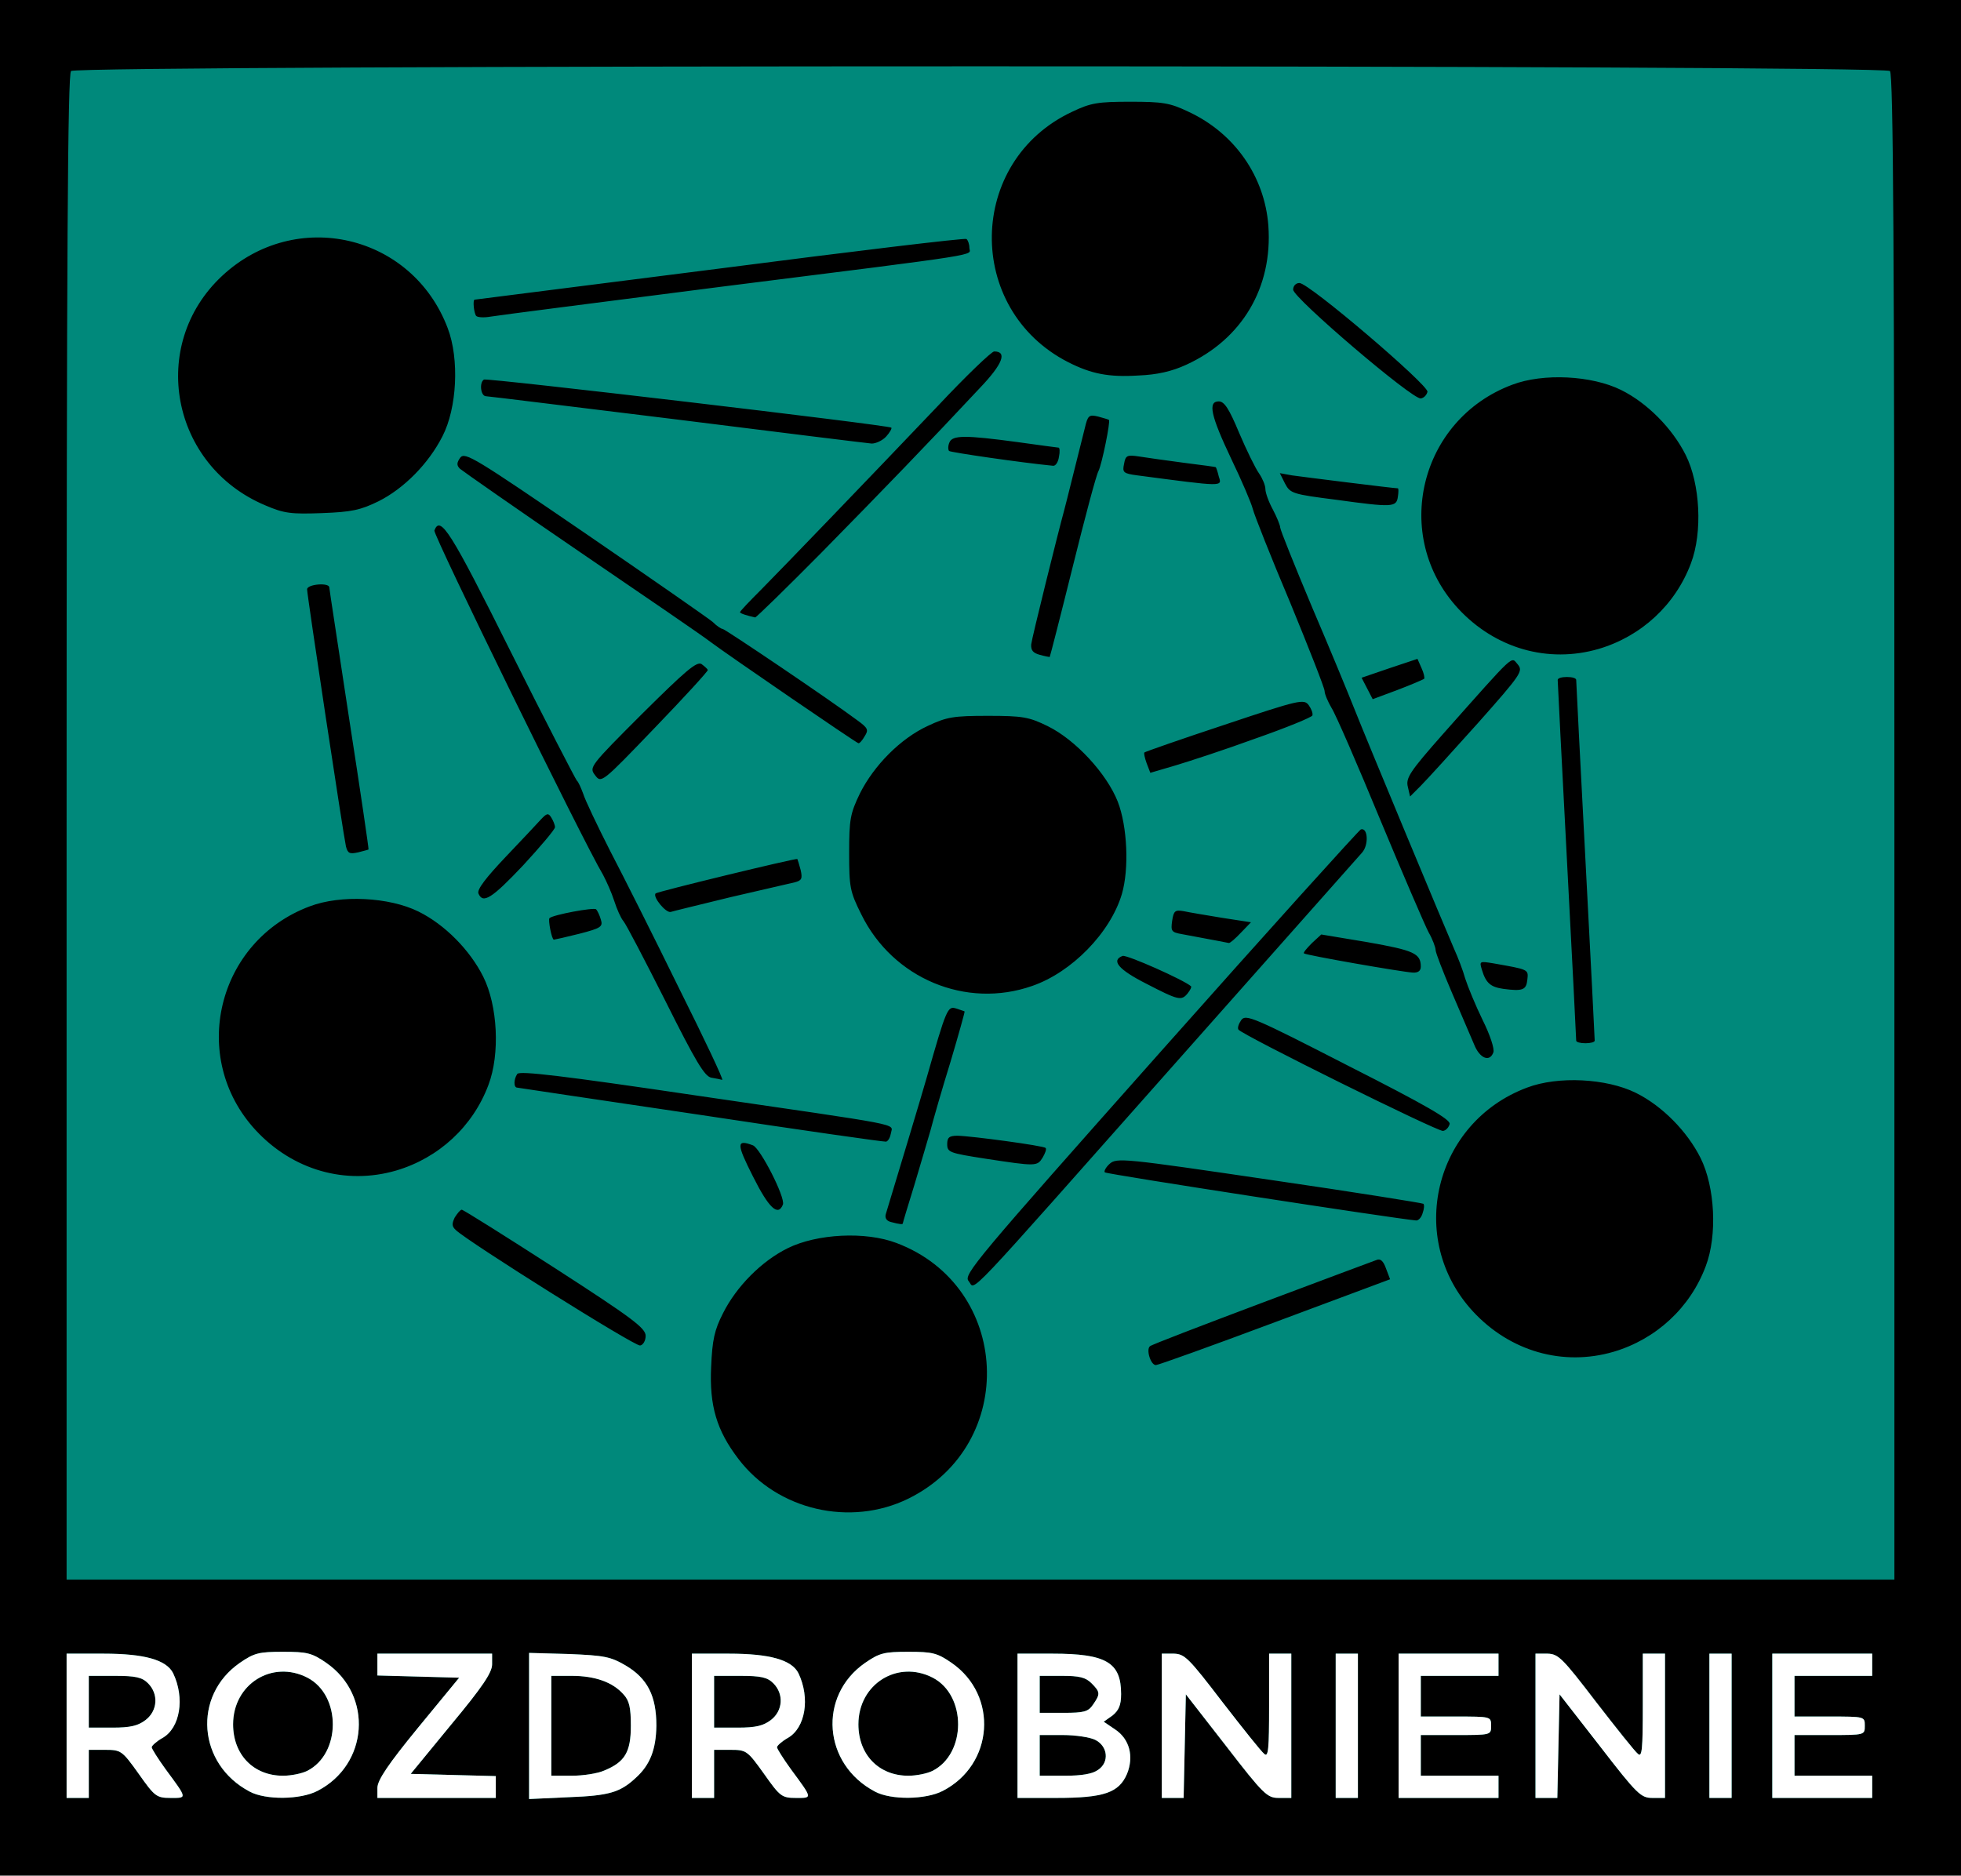
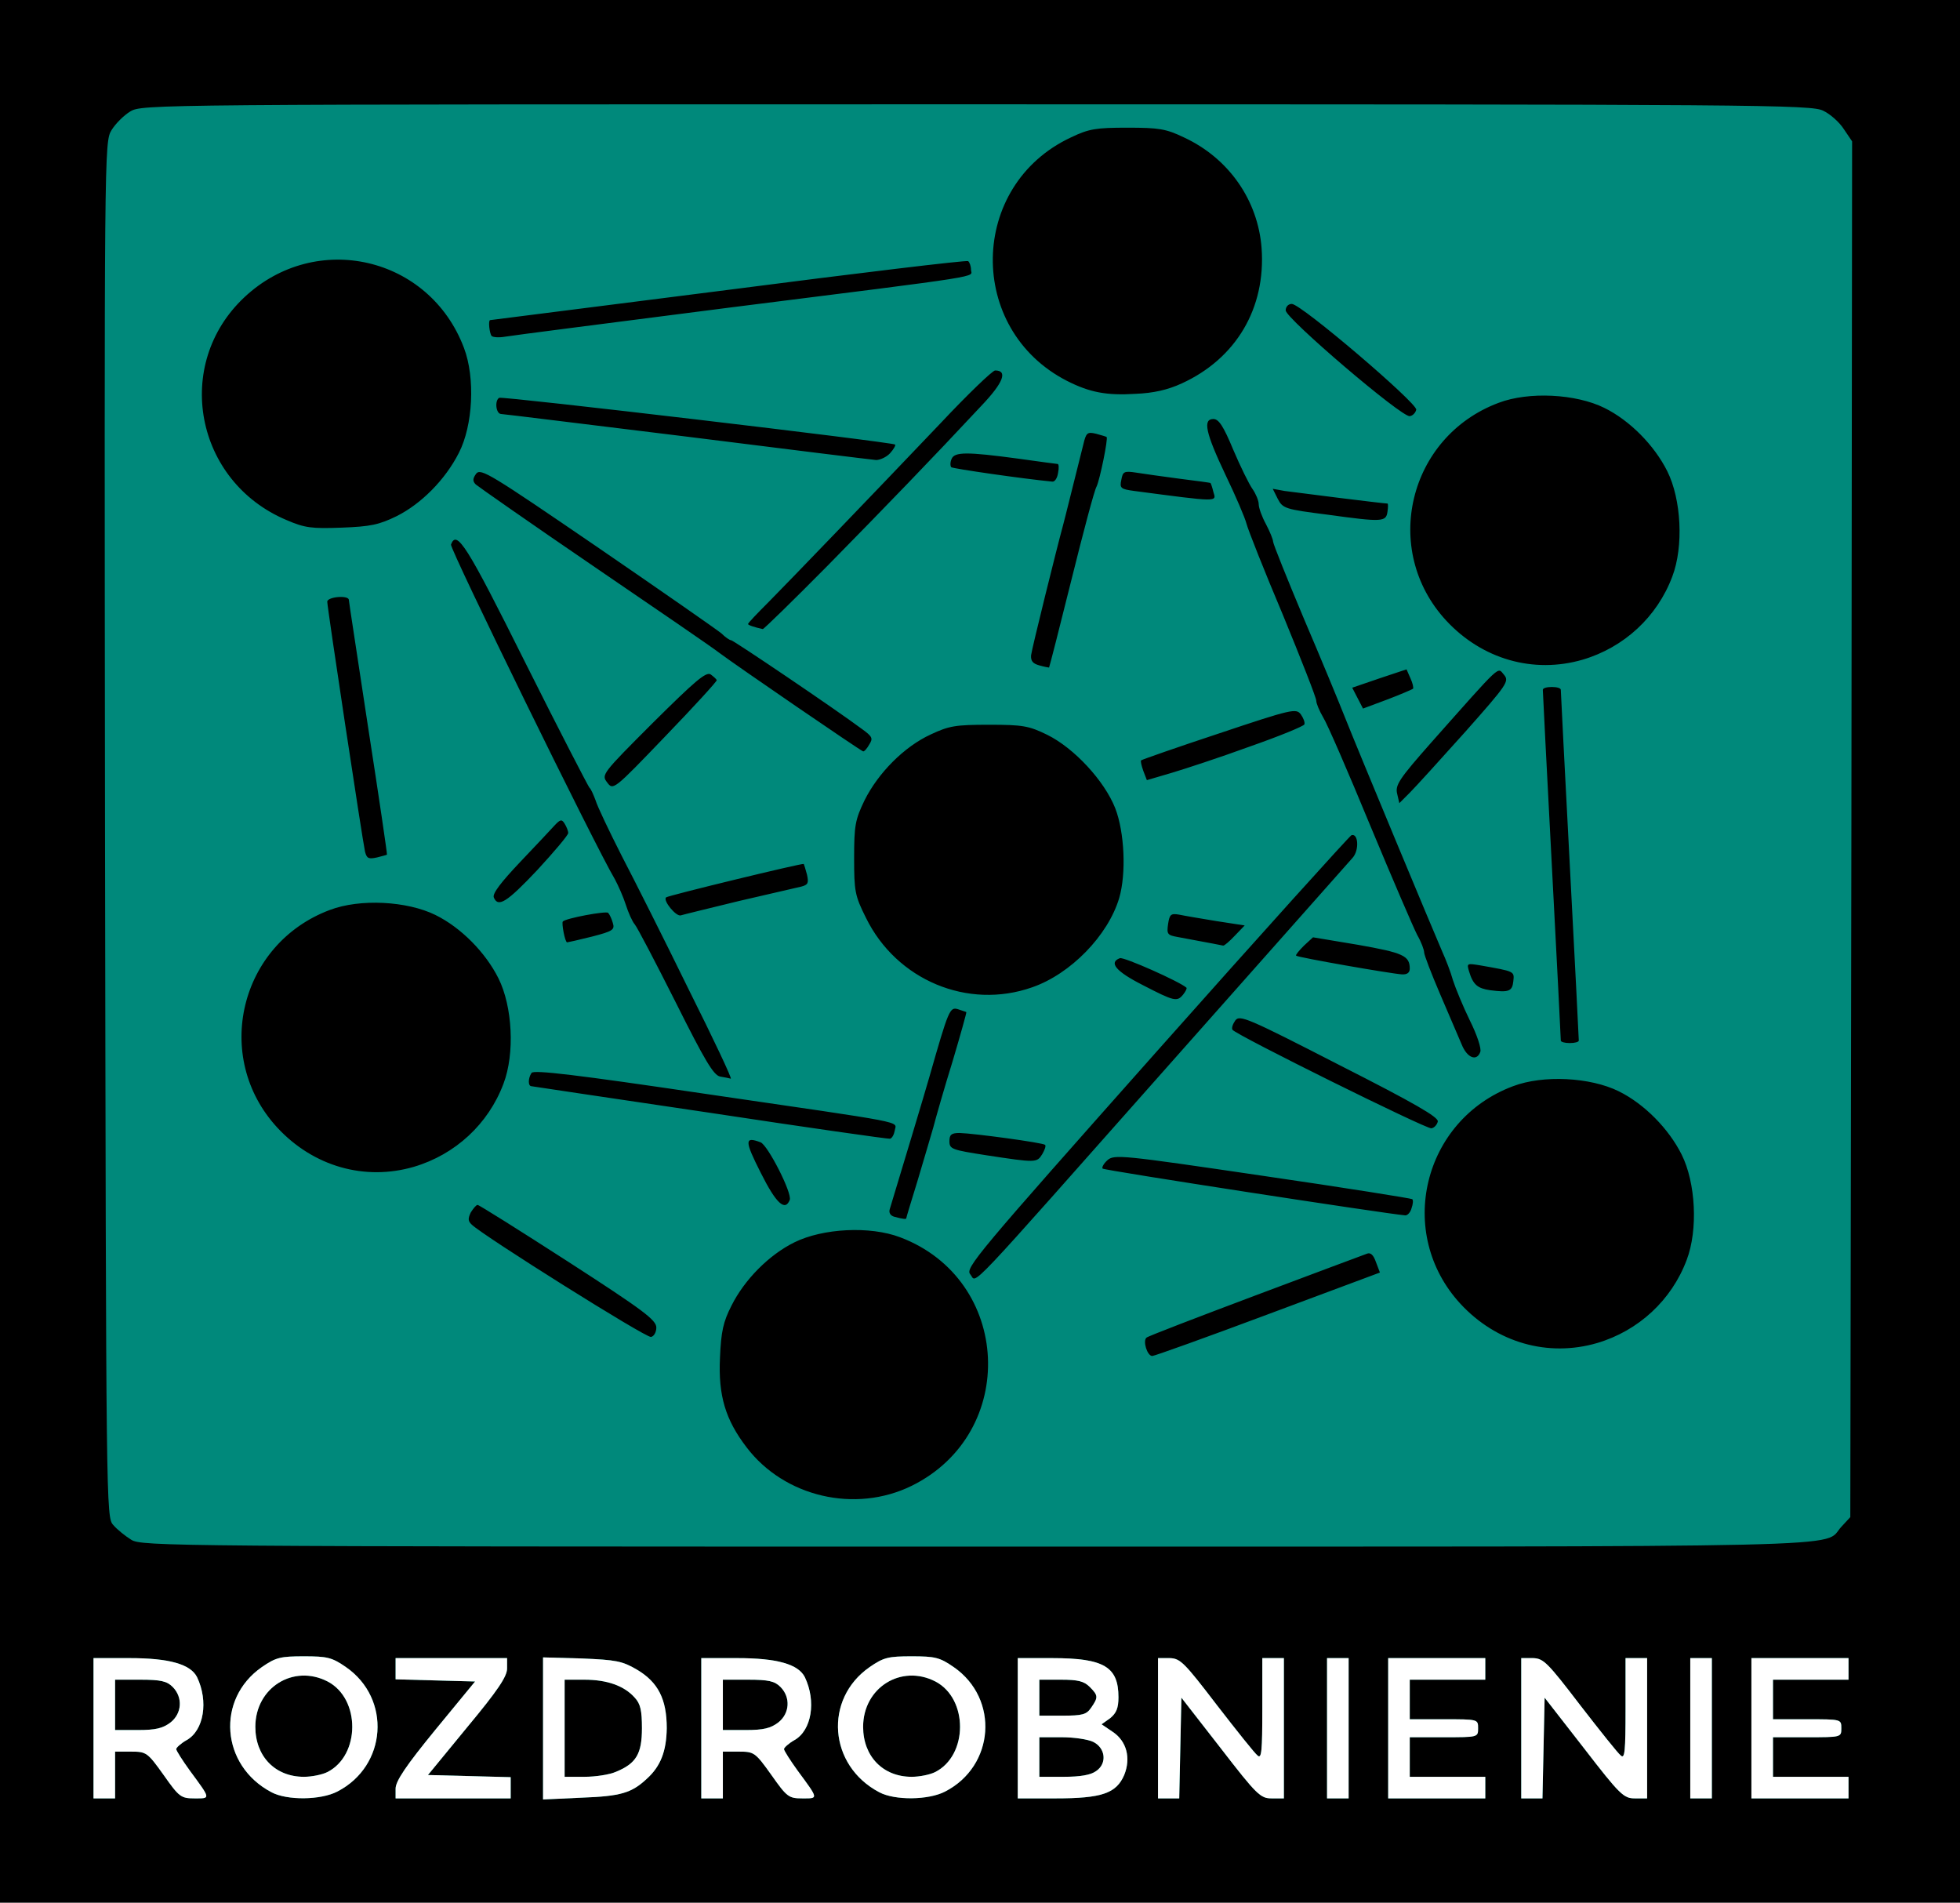
- <svg xmlns="http://www.w3.org/2000/svg" version="1.0" width="530px" height="507px" viewBox="0 0 5300 5070" preserveAspectRatio="xMidYMid meet">
+ <svg xmlns="http://www.w3.org/2000/svg" version="1.0" width="545px" height="529px" viewBox="0 0 5450 5290" preserveAspectRatio="xMidYMid meet">
  <g id="layer101" fill="#000000" stroke="none">
-     <path d="M0 2535 l0 -2535 2650 0 2650 0 0 2535 0 2535 -2650 0 -2650 0 0 -2535z" />
+     <path d="M0 2645 l0 -2645 2725 0 2725 0 0 2645 0 2645 -2725 0 -2725 0 0 -2645z" />
  </g>
  <g id="layer102" fill="#00897b" stroke="none">
-     <path d="M180 4665 l0 -195 100 0 c111 0 170 17 188 53 32 67 19 148 -29 175 -16 9 -29 21 -29 25 0 4 17 31 38 60 59 80 58 77 13 77 -38 0 -43 -4 -86 -65 -45 -63 -48 -65 -91 -65 l-44 0 0 65 0 65 -30 0 -30 0 0 -195z m214 -16 c32 -25 35 -70 6 -99 -16 -16 -33 -20 -90 -20 l-70 0 0 70 0 70 64 0 c49 0 69 -5 90 -21z" />
-     <path d="M675 4843 c-141 -74 -155 -259 -27 -348 39 -27 52 -30 117 -30 65 0 78 3 117 30 127 88 114 275 -24 346 -46 24 -140 25 -183 2z m155 -56 c92 -46 93 -204 1 -252 -95 -49 -201 17 -201 126 0 82 55 139 135 139 22 0 51 -6 65 -13z" />
-     <path d="M1020 4833 c0 -21 29 -64 110 -163 l111 -135 -111 -3 -110 -3 0 -29 0 -30 155 0 155 0 0 29 c0 22 -26 61 -110 162 l-110 134 115 3 115 3 0 29 0 30 -160 0 -160 0 0 -27z" />
-     <path d="M1430 4665 l0 -197 108 3 c95 4 112 7 153 31 59 35 83 82 83 163 -1 64 -17 106 -56 141 -42 39 -72 48 -180 52 l-108 5 0 -198z m203 121 c56 -23 72 -50 72 -121 0 -49 -4 -68 -20 -85 -29 -33 -77 -50 -140 -50 l-55 0 0 135 0 135 55 0 c31 0 70 -6 88 -14z" />
-     <path d="M1870 4665 l0 -195 100 0 c111 0 170 17 188 53 32 67 19 148 -29 175 -16 9 -29 21 -29 25 0 4 17 31 38 60 59 80 58 77 13 77 -38 0 -43 -4 -86 -65 -45 -63 -48 -65 -91 -65 l-44 0 0 65 0 65 -30 0 -30 0 0 -195z m214 -16 c32 -25 35 -70 6 -99 -16 -16 -33 -20 -90 -20 l-70 0 0 70 0 70 64 0 c49 0 69 -5 90 -21z" />
-     <path d="M2365 4843 c-141 -74 -155 -259 -27 -348 39 -27 52 -30 117 -30 65 0 78 3 117 30 127 88 114 275 -24 346 -46 24 -140 25 -183 2z m155 -56 c92 -46 93 -204 1 -252 -95 -49 -201 17 -201 126 0 82 55 139 135 139 22 0 51 -6 65 -13z" />
-     <path d="M2750 4665 l0 -195 95 0 c145 0 185 24 185 109 0 30 -6 44 -23 58 l-24 17 31 21 c39 26 51 73 32 120 -22 51 -62 65 -191 65 l-105 0 0 -195z m218 119 c31 -21 26 -64 -8 -81 -14 -7 -53 -13 -87 -13 l-63 0 0 55 0 55 68 0 c46 0 75 -5 90 -16z m-14 -176 c20 -29 20 -34 -4 -58 -16 -16 -33 -20 -80 -20 l-60 0 0 50 0 50 64 0 c56 0 67 -3 80 -22z" />
-     <path d="M3140 4665 l0 -195 33 0 c29 1 40 12 131 131 55 71 105 134 113 140 11 10 13 -13 13 -130 l0 -141 30 0 30 0 0 195 0 195 -34 0 c-31 0 -41 -9 -142 -140 l-109 -140 -3 140 -3 140 -29 0 -30 0 0 -195z" />
-     <path d="M3610 4665 l0 -195 30 0 30 0 0 195 0 195 -30 0 -30 0 0 -195z" />
-     <path d="M3780 4665 l0 -195 135 0 135 0 0 30 0 30 -105 0 -105 0 0 55 0 55 95 0 c95 0 95 0 95 25 0 25 0 25 -95 25 l-95 0 0 55 0 55 105 0 105 0 0 30 0 30 -135 0 -135 0 0 -195z" />
-     <path d="M4150 4665 l0 -195 33 0 c29 1 40 12 131 131 55 71 105 134 113 140 11 10 13 -13 13 -130 l0 -141 30 0 30 0 0 195 0 195 -34 0 c-31 0 -41 -9 -142 -140 l-109 -140 -3 140 -3 140 -29 0 -30 0 0 -195z" />
-     <path d="M4620 4665 l0 -195 30 0 30 0 0 195 0 195 -30 0 -30 0 0 -195z" />
-     <path d="M4790 4665 l0 -195 135 0 135 0 0 30 0 30 -105 0 -105 0 0 55 0 55 95 0 c95 0 95 0 95 25 0 25 0 25 -95 25 l-95 0 0 55 0 55 105 0 105 0 0 30 0 30 -135 0 -135 0 0 -195z" />
-     <path d="M180 2237 c0 -1568 3 -2036 12 -2045 17 -17 4899 -17 4916 0 9 9 12 477 12 2045 l0 2033 -2470 0 -2470 0 0 -2033z m2275 1814 c298 -147 278 -574 -32 -691 -84 -32 -215 -25 -294 14 -71 35 -139 104 -175 176 -23 45 -29 72 -32 145 -5 105 15 172 74 249 105 138 302 184 459 107z m991 -477 l311 -116 -11 -29 c-7 -20 -15 -28 -26 -23 -8 3 -148 55 -310 116 -162 61 -298 113 -302 117 -11 9 2 51 16 51 6 0 151 -52 322 -116z m915 80 c115 -34 207 -119 249 -231 32 -84 25 -215 -14 -293 -36 -72 -104 -141 -175 -176 -79 -39 -210 -46 -294 -14 -251 94 -327 409 -146 605 100 108 243 149 380 109z m-2616 -43 c0 -21 -36 -48 -245 -183 -135 -87 -248 -158 -252 -158 -4 0 -12 10 -19 21 -8 17 -8 24 3 34 32 31 484 315 498 312 8 -1 15 -13 15 -26z m1435 -741 c266 -300 491 -554 501 -565 19 -21 16 -69 -3 -63 -5 2 -250 273 -543 603 -500 563 -532 601 -517 618 20 23 -31 76 562 -593z m-740 437 c0 -2 14 -48 31 -103 16 -54 36 -121 44 -149 7 -27 31 -111 54 -185 22 -74 39 -135 38 -136 -1 -1 -12 -4 -23 -8 -23 -7 -26 0 -80 189 -11 39 -79 265 -110 367 -3 10 2 18 13 21 26 7 33 7 33 4z m1405 -28 c4 -11 5 -22 2 -25 -2 -2 -189 -32 -416 -65 -394 -58 -413 -60 -432 -43 -10 9 -16 20 -13 23 4 5 784 125 841 130 6 1 15 -8 18 -20z m-1729 -23 c7 -19 -61 -152 -81 -160 -45 -17 -45 -5 0 84 43 86 68 109 81 76z m-1045 -92 c115 -34 207 -119 249 -231 32 -84 25 -215 -14 -293 -36 -72 -104 -141 -175 -176 -79 -39 -210 -46 -294 -14 -251 94 -327 409 -146 605 100 108 243 149 380 109z m1747 -35 c7 -12 11 -23 8 -26 -6 -6 -198 -32 -238 -33 -23 0 -28 5 -28 23 0 22 7 24 103 39 138 21 140 21 155 -3z m-410 -66 c4 -27 46 -18 -528 -102 -358 -53 -476 -67 -482 -58 -10 15 -10 37 0 37 4 1 228 34 497 74 270 41 495 73 500 72 6 -2 11 -12 13 -23z m1510 -25 c2 -12 -65 -51 -274 -157 -255 -131 -277 -140 -289 -124 -7 10 -11 21 -8 26 9 14 538 276 553 274 8 -1 16 -10 18 -19z m-2082 -365 c-67 -137 -151 -304 -187 -373 -35 -69 -68 -138 -73 -155 -6 -16 -13 -32 -17 -35 -3 -3 -84 -159 -178 -347 -164 -329 -191 -371 -207 -329 -4 11 401 839 456 931 9 17 23 48 30 70 7 22 18 47 25 55 7 8 58 106 114 217 81 162 105 202 123 206 13 2 26 5 30 6 4 0 -48 -110 -116 -246z m2200 172 c4 -9 -9 -48 -29 -88 -19 -39 -40 -90 -47 -112 -6 -22 -20 -58 -30 -80 -24 -55 -236 -564 -270 -650 -15 -38 -66 -162 -114 -274 -47 -112 -86 -209 -86 -215 0 -6 -9 -28 -20 -49 -11 -20 -20 -45 -20 -55 0 -10 -8 -29 -17 -42 -10 -14 -34 -63 -54 -110 -27 -65 -40 -85 -55 -85 -30 0 -22 38 34 156 28 58 54 119 58 135 4 16 49 130 101 253 51 124 93 231 93 239 0 8 9 29 19 46 11 17 70 153 131 301 62 149 121 286 131 305 11 19 19 41 19 48 0 7 20 59 44 115 24 56 51 119 60 140 15 38 42 49 52 22z m274 -32 c0 -5 -11 -224 -25 -488 -14 -264 -25 -483 -25 -487 0 -5 -11 -8 -25 -8 -14 0 -25 3 -25 8 0 4 11 223 25 487 14 264 25 483 25 488 0 4 11 7 25 7 14 0 25 -3 25 -7z m-1100 -128 c7 -9 11 -17 9 -19 -19 -17 -174 -86 -185 -82 -32 12 -11 37 64 75 87 45 95 47 112 26z m-420 -20 c107 -37 211 -144 242 -248 20 -68 15 -183 -11 -250 -30 -76 -114 -167 -189 -204 -51 -25 -68 -28 -162 -28 -93 0 -111 3 -162 27 -74 34 -146 107 -184 183 -26 54 -29 70 -29 160 0 93 2 105 33 167 85 173 283 256 462 193z m1338 -17 c3 -28 4 -27 -92 -44 -37 -6 -38 -6 -31 17 11 37 24 47 58 52 53 7 62 3 65 -25z m-288 -35 c0 -36 -19 -44 -143 -66 l-126 -21 -25 23 c-14 14 -24 26 -22 28 5 5 263 50 294 52 15 1 22 -5 22 -16z m-486 -92 l27 -28 -78 -12 c-43 -7 -90 -15 -104 -18 -23 -4 -27 -1 -31 26 -4 28 -2 31 26 36 25 5 98 18 127 24 3 1 18 -12 33 -28z m-1788 3 c58 -15 64 -19 58 -38 -3 -11 -9 -24 -13 -28 -5 -6 -118 15 -126 24 -4 4 6 58 12 58 2 0 33 -7 69 -16z m409 -99 c83 -19 160 -37 173 -40 19 -5 21 -10 16 -33 -4 -15 -8 -28 -9 -30 -3 -3 -378 88 -383 93 -9 9 28 54 41 50 6 -2 80 -20 162 -40z m-561 -86 c47 -51 86 -97 86 -103 0 -6 -5 -18 -10 -26 -8 -13 -12 -12 -28 5 -10 11 -53 57 -96 102 -52 55 -77 87 -73 98 12 29 36 14 121 -76z m-418 -43 c1 -1 -22 -158 -52 -351 -29 -192 -54 -353 -54 -357 0 -14 -60 -9 -60 5 0 16 98 664 105 695 5 19 10 21 33 16 15 -4 28 -7 28 -8z m2998 -341 c118 -133 123 -141 108 -159 -19 -21 -2 -37 -201 187 -91 103 -102 120 -96 144 l6 26 29 -29 c16 -16 85 -92 154 -169z m-2081 -144 c-1 -3 -9 -10 -17 -16 -13 -8 -44 19 -160 134 -142 142 -144 145 -128 166 17 23 18 22 162 -128 80 -83 144 -153 143 -156z m1481 185 c83 -29 151 -57 153 -62 2 -6 -3 -18 -10 -28 -13 -17 -24 -15 -227 53 -118 39 -215 73 -217 75 -2 2 1 15 6 29 l10 26 68 -20 c37 -11 135 -43 217 -73z m-1057 -6 c11 -17 9 -22 -20 -43 -75 -56 -358 -247 -364 -247 -4 0 -16 -8 -27 -19 -12 -10 -167 -118 -345 -240 -297 -203 -324 -220 -337 -204 -10 14 -10 21 -1 30 7 6 154 109 327 227 173 118 331 226 350 241 48 36 394 273 400 274 3 1 11 -8 17 -19z m1512 -155 c2 -3 -1 -16 -7 -29 l-11 -25 -75 25 -76 26 15 29 15 29 67 -25 c37 -14 69 -28 72 -30z m-950 -302 c33 -133 64 -250 70 -260 9 -18 33 -135 28 -138 -1 -1 -14 -5 -29 -9 -25 -6 -28 -3 -36 31 -21 83 -52 209 -56 223 -17 62 -87 344 -89 362 -1 16 5 23 23 28 14 4 26 6 27 6 1 -1 29 -110 62 -243z m1422 221 c115 -34 207 -119 249 -231 32 -84 25 -215 -14 -293 -36 -72 -104 -141 -175 -176 -79 -39 -210 -46 -294 -14 -251 94 -327 409 -146 605 100 108 243 149 380 109z m-2100 -261 c166 -169 287 -294 428 -445 61 -64 74 -98 38 -98 -7 0 -76 66 -152 147 -200 210 -411 429 -477 496 -32 32 -58 59 -58 62 0 3 18 9 41 14 3 0 84 -79 180 -176z m-1198 -138 c68 -34 135 -101 173 -176 39 -76 46 -208 14 -292 -96 -254 -411 -327 -610 -141 -200 187 -138 513 117 620 51 22 70 24 153 21 80 -3 104 -8 153 -32z m2755 -12 c2 -13 2 -23 0 -23 -11 0 -258 -31 -286 -35 l-33 -6 14 28 c14 27 21 29 139 44 152 21 162 20 166 -8z m-484 -55 c-3 -13 -7 -24 -8 -25 0 -1 -39 -6 -86 -12 -47 -6 -101 -14 -121 -17 -33 -5 -37 -3 -41 20 -5 23 -2 26 36 31 235 31 229 31 220 3z m-432 -53 c3 -14 2 -25 -1 -25 -3 0 -53 -7 -111 -15 -141 -19 -176 -19 -184 1 -4 9 -4 19 -1 23 5 4 198 32 281 40 7 1 14 -10 16 -24z m-467 -55 c10 -11 16 -22 14 -24 -8 -7 -1093 -135 -1101 -130 -13 8 -9 44 5 45 6 0 239 29 517 63 278 35 514 64 526 65 11 0 29 -8 39 -19z m1463 -121 c3 -18 -320 -294 -346 -294 -10 0 -17 8 -17 18 0 22 323 298 345 294 8 -1 16 -9 18 -18z m-652 -73 c151 -69 234 -209 222 -376 -10 -133 -91 -250 -216 -308 -50 -24 -70 -27 -157 -27 -87 0 -107 3 -157 27 -285 133 -291 534 -11 677 63 32 110 41 190 36 50 -2 90 -11 129 -29z m-1256 -211 c731 -92 670 -83 670 -105 0 -10 -4 -21 -8 -24 -5 -3 -305 33 -668 80 -362 46 -660 84 -661 84 -6 0 -2 37 4 44 4 4 21 5 38 2 16 -3 298 -39 625 -81z" />
+     <path d="M260 4805 l0 -195 100 0 c111 0 170 17 188 53 32 67 19 148 -29 175 -16 9 -29 21 -29 25 0 4 17 31 38 60 59 80 58 77 13 77 -38 0 -43 -4 -86 -65 -45 -63 -48 -65 -91 -65 l-44 0 0 65 0 65 -30 0 -30 0 0 -195z m214 -16 c32 -25 35 -70 6 -99 -16 -16 -33 -20 -90 -20 l-70 0 0 70 0 70 64 0 c49 0 69 -5 90 -21z" />
+     <path d="M755 4983 c-141 -74 -155 -259 -27 -348 39 -27 52 -30 117 -30 65 0 78 3 117 30 127 88 114 275 -24 346 -46 24 -140 25 -183 2z m155 -56 c92 -46 93 -204 1 -252 -95 -49 -201 17 -201 126 0 82 55 139 135 139 22 0 51 -6 65 -13z" />
+     <path d="M1100 4973 c0 -21 29 -64 110 -163 l111 -135 -111 -3 -110 -3 0 -29 0 -30 155 0 155 0 0 29 c0 22 -26 61 -110 162 l-110 134 115 3 115 3 0 29 0 30 -160 0 -160 0 0 -27z" />
+     <path d="M1510 4805 l0 -197 108 3 c95 4 112 7 153 31 59 35 83 82 83 163 -1 64 -17 106 -56 141 -42 39 -72 48 -180 52 l-108 5 0 -198z m203 121 c56 -23 72 -50 72 -121 0 -49 -4 -68 -20 -85 -29 -33 -77 -50 -140 -50 l-55 0 0 135 0 135 55 0 c31 0 70 -6 88 -14z" />
+     <path d="M1950 4805 l0 -195 100 0 c111 0 170 17 188 53 32 67 19 148 -29 175 -16 9 -29 21 -29 25 0 4 17 31 38 60 59 80 58 77 13 77 -38 0 -43 -4 -86 -65 -45 -63 -48 -65 -91 -65 l-44 0 0 65 0 65 -30 0 -30 0 0 -195z m214 -16 c32 -25 35 -70 6 -99 -16 -16 -33 -20 -90 -20 l-70 0 0 70 0 70 64 0 c49 0 69 -5 90 -21z" />
+     <path d="M2445 4983 c-141 -74 -155 -259 -27 -348 39 -27 52 -30 117 -30 65 0 78 3 117 30 127 88 114 275 -24 346 -46 24 -140 25 -183 2z m155 -56 c92 -46 93 -204 1 -252 -95 -49 -201 17 -201 126 0 82 55 139 135 139 22 0 51 -6 65 -13z" />
+     <path d="M2830 4805 l0 -195 95 0 c145 0 185 24 185 109 0 30 -6 44 -23 58 l-24 17 31 21 c39 26 51 73 32 120 -22 51 -62 65 -191 65 l-105 0 0 -195z m218 119 c31 -21 26 -64 -8 -81 -14 -7 -53 -13 -87 -13 l-63 0 0 55 0 55 68 0 c46 0 75 -5 90 -16z m-14 -176 c20 -29 20 -34 -4 -58 -16 -16 -33 -20 -80 -20 l-60 0 0 50 0 50 64 0 c56 0 67 -3 80 -22z" />
+     <path d="M3220 4805 l0 -195 33 0 c29 1 40 12 131 131 55 71 105 134 113 140 11 10 13 -13 13 -130 l0 -141 30 0 30 0 0 195 0 195 -34 0 c-31 0 -41 -9 -142 -140 l-109 -140 -3 140 -3 140 -29 0 -30 0 0 -195z" />
+     <path d="M3690 4805 l0 -195 30 0 30 0 0 195 0 195 -30 0 -30 0 0 -195z" />
+     <path d="M3860 4805 l0 -195 135 0 135 0 0 30 0 30 -105 0 -105 0 0 55 0 55 95 0 c95 0 95 0 95 25 0 25 0 25 -95 25 l-95 0 0 55 0 55 105 0 105 0 0 30 0 30 -135 0 -135 0 0 -195z" />
+     <path d="M4230 4805 l0 -195 33 0 c29 1 40 12 131 131 55 71 105 134 113 140 11 10 13 -13 13 -130 l0 -141 30 0 30 0 0 195 0 195 -34 0 c-31 0 -41 -9 -142 -140 l-109 -140 -3 140 -3 140 -29 0 -30 0 0 -195z" />
+     <path d="M4700 4805 l0 -195 30 0 30 0 0 195 0 195 -30 0 -30 0 0 -195z" />
+     <path d="M4870 4805 l0 -195 135 0 135 0 0 30 0 30 -105 0 -105 0 0 55 0 55 95 0 c95 0 95 0 95 25 0 25 0 25 -95 25 l-95 0 0 55 0 55 105 0 105 0 0 30 0 30 -135 0 -135 0 0 -195z" />
+     <path d="M365 4281 c-16 -10 -39 -28 -50 -41 -20 -22 -20 -38 -23 -1934 -2 -1893 -2 -1911 18 -1944 11 -18 34 -41 52 -52 33 -20 56 -20 2353 -20 2189 0 2322 1 2355 18 19 9 45 32 57 51 l23 34 -2 1913 -3 1912 -25 27 c-55 59 124 55 -2402 55 -2244 0 -2324 -1 -2353 -19z m2170 -150 c298 -147 278 -574 -32 -691 -84 -32 -215 -25 -294 14 -71 35 -139 104 -175 176 -23 45 -29 72 -32 145 -5 105 15 172 74 249 105 138 302 184 459 107z m991 -477 l311 -116 -11 -29 c-7 -20 -15 -28 -26 -23 -8 3 -148 55 -310 116 -162 61 -298 113 -302 117 -11 9 2 51 16 51 6 0 151 -52 322 -116z m915 80 c115 -34 207 -119 249 -231 32 -84 25 -215 -14 -293 -36 -72 -104 -141 -175 -176 -79 -39 -210 -46 -294 -14 -251 94 -327 409 -146 605 100 108 243 149 380 109z m-2616 -43 c0 -21 -36 -48 -245 -183 -135 -87 -248 -158 -252 -158 -4 0 -12 10 -19 21 -8 17 -8 24 3 34 32 31 484 315 498 312 8 -1 15 -13 15 -26z m1435 -741 c266 -300 491 -554 501 -565 19 -21 16 -69 -3 -63 -5 2 -250 273 -543 603 -500 563 -532 601 -517 618 20 23 -31 76 562 -593z m-740 437 c0 -2 14 -48 31 -103 16 -54 36 -121 44 -149 7 -27 31 -111 54 -185 22 -74 39 -135 38 -136 -1 -1 -12 -4 -23 -8 -23 -7 -26 0 -80 189 -11 39 -79 265 -110 367 -3 10 2 18 13 21 26 7 33 7 33 4z m1405 -28 c4 -11 5 -22 2 -25 -2 -2 -189 -32 -416 -65 -394 -58 -413 -60 -432 -43 -10 9 -16 20 -13 23 4 5 784 125 841 130 6 1 15 -8 18 -20z m-1729 -23 c7 -19 -61 -152 -81 -160 -45 -17 -45 -5 0 84 43 86 68 109 81 76z m-1045 -92 c115 -34 207 -119 249 -231 32 -84 25 -215 -14 -293 -36 -72 -104 -141 -175 -176 -79 -39 -210 -46 -294 -14 -251 94 -327 409 -146 605 100 108 243 149 380 109z m1747 -35 c7 -12 11 -23 8 -26 -6 -6 -198 -32 -238 -33 -23 0 -28 5 -28 23 0 22 7 24 103 39 138 21 140 21 155 -3z m-410 -66 c4 -27 46 -18 -528 -102 -358 -53 -476 -67 -482 -58 -10 15 -10 37 0 37 4 1 228 34 497 74 270 41 495 73 500 72 6 -2 11 -12 13 -23z m1510 -25 c2 -12 -65 -51 -274 -157 -255 -131 -277 -140 -289 -124 -7 10 -11 21 -8 26 9 14 538 276 553 274 8 -1 16 -10 18 -19z m-2082 -365 c-67 -137 -151 -304 -187 -373 -35 -69 -68 -138 -73 -155 -6 -16 -13 -32 -17 -35 -3 -3 -84 -159 -178 -347 -164 -329 -191 -371 -207 -329 -4 11 401 839 456 931 9 17 23 48 30 70 7 22 18 47 25 55 7 8 58 106 114 217 81 162 105 202 123 206 13 2 26 5 30 6 4 0 -48 -110 -116 -246z m2200 172 c4 -9 -9 -48 -29 -88 -19 -39 -40 -90 -47 -112 -6 -22 -20 -58 -30 -80 -24 -55 -236 -564 -270 -650 -15 -38 -66 -162 -114 -274 -47 -112 -86 -209 -86 -215 0 -6 -9 -28 -20 -49 -11 -20 -20 -45 -20 -55 0 -10 -8 -29 -17 -42 -10 -14 -34 -63 -54 -110 -27 -65 -40 -85 -55 -85 -30 0 -22 38 34 156 28 58 54 119 58 135 4 16 49 130 101 253 51 124 93 231 93 239 0 8 9 29 19 46 11 17 70 153 131 301 62 149 121 286 131 305 11 19 19 41 19 48 0 7 20 59 44 115 24 56 51 119 60 140 15 38 42 49 52 22z m274 -32 c0 -5 -11 -224 -25 -488 -14 -264 -25 -483 -25 -487 0 -5 -11 -8 -25 -8 -14 0 -25 3 -25 8 0 4 11 223 25 487 14 264 25 483 25 488 0 4 11 7 25 7 14 0 25 -3 25 -7z m-1100 -128 c7 -9 11 -17 9 -19 -19 -17 -174 -86 -185 -82 -32 12 -11 37 64 75 87 45 95 47 112 26z m-420 -20 c107 -37 211 -144 242 -248 20 -68 15 -183 -11 -250 -30 -76 -114 -167 -189 -204 -51 -25 -68 -28 -162 -28 -93 0 -111 3 -162 27 -74 34 -146 107 -184 183 -26 54 -29 70 -29 160 0 93 2 105 33 167 85 173 283 256 462 193z m1338 -17 c3 -28 4 -27 -92 -44 -37 -6 -38 -6 -31 17 11 37 24 47 58 52 53 7 62 3 65 -25z m-288 -35 c0 -36 -19 -44 -143 -66 l-126 -21 -25 23 c-14 14 -24 26 -22 28 5 5 263 50 294 52 15 1 22 -5 22 -16z m-486 -92 l27 -28 -78 -12 c-43 -7 -90 -15 -104 -18 -23 -4 -27 -1 -31 26 -4 28 -2 31 26 36 25 5 98 18 127 24 3 1 18 -12 33 -28z m-1788 3 c58 -15 64 -19 58 -38 -3 -11 -9 -24 -13 -28 -5 -6 -118 15 -126 24 -4 4 6 58 12 58 2 0 33 -7 69 -16z m409 -99 c83 -19 160 -37 173 -40 19 -5 21 -10 16 -33 -4 -15 -8 -28 -9 -30 -3 -3 -378 88 -383 93 -9 9 28 54 41 50 6 -2 80 -20 162 -40z m-561 -86 c47 -51 86 -97 86 -103 0 -6 -5 -18 -10 -26 -8 -13 -12 -12 -28 5 -10 11 -53 57 -96 102 -52 55 -77 87 -73 98 12 29 36 14 121 -76z m-418 -43 c1 -1 -22 -158 -52 -351 -29 -192 -54 -353 -54 -357 0 -14 -60 -9 -60 5 0 16 98 664 105 695 5 19 10 21 33 16 15 -4 28 -7 28 -8z m2998 -341 c118 -133 123 -141 108 -159 -19 -21 -2 -37 -201 187 -91 103 -102 120 -96 144 l6 26 29 -29 c16 -16 85 -92 154 -169z m-2081 -144 c-1 -3 -9 -10 -17 -16 -13 -8 -44 19 -160 134 -142 142 -144 145 -128 166 17 23 18 22 162 -128 80 -83 144 -153 143 -156z m1481 185 c83 -29 151 -57 153 -62 2 -6 -3 -18 -10 -28 -13 -17 -24 -15 -227 53 -118 39 -215 73 -217 75 -2 2 1 15 6 29 l10 26 68 -20 c37 -11 135 -43 217 -73z m-1057 -6 c11 -17 9 -22 -20 -43 -75 -56 -358 -247 -364 -247 -4 0 -16 -8 -27 -19 -12 -10 -167 -118 -345 -240 -297 -203 -324 -220 -337 -204 -10 14 -10 21 -1 30 7 6 154 109 327 227 173 118 331 226 350 241 48 36 394 273 400 274 3 1 11 -8 17 -19z m1512 -155 c2 -3 -1 -16 -7 -29 l-11 -25 -75 25 -76 26 15 29 15 29 67 -25 c37 -14 69 -28 72 -30z m-950 -302 c33 -133 64 -250 70 -260 9 -18 33 -135 28 -138 -1 -1 -14 -5 -29 -9 -25 -6 -28 -3 -36 31 -21 83 -52 209 -56 223 -17 62 -87 344 -89 362 -1 16 5 23 23 28 14 4 26 6 27 6 1 -1 29 -110 62 -243z m1422 221 c115 -34 207 -119 249 -231 32 -84 25 -215 -14 -293 -36 -72 -104 -141 -175 -176 -79 -39 -210 -46 -294 -14 -251 94 -327 409 -146 605 100 108 243 149 380 109z m-2100 -261 c166 -169 287 -294 428 -445 61 -64 74 -98 38 -98 -7 0 -76 66 -152 147 -200 210 -411 429 -477 496 -32 32 -58 59 -58 62 0 3 18 9 41 14 3 0 84 -79 180 -176z m-1198 -138 c68 -34 135 -101 173 -176 39 -76 46 -208 14 -292 -96 -254 -411 -327 -610 -141 -200 187 -138 513 117 620 51 22 70 24 153 21 80 -3 104 -8 153 -32z m2755 -12 c2 -13 2 -23 0 -23 -11 0 -258 -31 -286 -35 l-33 -6 14 28 c14 27 21 29 139 44 152 21 162 20 166 -8z m-484 -55 c-3 -13 -7 -24 -8 -25 0 -1 -39 -6 -86 -12 -47 -6 -101 -14 -121 -17 -33 -5 -37 -3 -41 20 -5 23 -2 26 36 31 235 31 229 31 220 3z m-432 -53 c3 -14 2 -25 -1 -25 -3 0 -53 -7 -111 -15 -141 -19 -176 -19 -184 1 -4 9 -4 19 -1 23 5 4 198 32 281 40 7 1 14 -10 16 -24z m-467 -55 c10 -11 16 -22 14 -24 -8 -7 -1093 -135 -1101 -130 -13 8 -9 44 5 45 6 0 239 29 517 63 278 35 514 64 526 65 11 0 29 -8 39 -19z m1463 -121 c3 -18 -320 -294 -346 -294 -10 0 -17 8 -17 18 0 22 323 298 345 294 8 -1 16 -9 18 -18z m-652 -73 c151 -69 234 -209 222 -376 -10 -133 -91 -250 -216 -308 -50 -24 -70 -27 -157 -27 -87 0 -107 3 -157 27 -285 133 -291 534 -11 677 63 32 110 41 190 36 50 -2 90 -11 129 -29z m-1256 -211 c731 -92 670 -83 670 -105 0 -10 -4 -21 -8 -24 -5 -3 -305 33 -668 80 -362 46 -660 84 -661 84 -6 0 -2 37 4 44 4 4 21 5 38 2 16 -3 298 -39 625 -81z" />
  </g>
  <g id="layer103" fill="#ffffff" stroke="none">
-     <path d="M180 4665 l0 -195 100 0 c111 0 170 17 188 53 32 67 19 148 -29 175 -16 9 -29 21 -29 25 0 4 17 31 38 60 59 80 58 77 13 77 -38 0 -43 -4 -86 -65 -45 -63 -48 -65 -91 -65 l-44 0 0 65 0 65 -30 0 -30 0 0 -195z m214 -16 c32 -25 35 -70 6 -99 -16 -16 -33 -20 -90 -20 l-70 0 0 70 0 70 64 0 c49 0 69 -5 90 -21z" />
-     <path d="M675 4843 c-141 -74 -155 -259 -27 -348 39 -27 52 -30 117 -30 65 0 78 3 117 30 127 88 114 275 -24 346 -46 24 -140 25 -183 2z m155 -56 c92 -46 93 -204 1 -252 -95 -49 -201 17 -201 126 0 82 55 139 135 139 22 0 51 -6 65 -13z" />
-     <path d="M1020 4833 c0 -21 29 -64 110 -163 l111 -135 -111 -3 -110 -3 0 -29 0 -30 155 0 155 0 0 29 c0 22 -26 61 -110 162 l-110 134 115 3 115 3 0 29 0 30 -160 0 -160 0 0 -27z" />
-     <path d="M1430 4665 l0 -197 108 3 c95 4 112 7 153 31 59 35 83 82 83 163 -1 64 -17 106 -56 141 -42 39 -72 48 -180 52 l-108 5 0 -198z m203 121 c56 -23 72 -50 72 -121 0 -49 -4 -68 -20 -85 -29 -33 -77 -50 -140 -50 l-55 0 0 135 0 135 55 0 c31 0 70 -6 88 -14z" />
-     <path d="M1870 4665 l0 -195 100 0 c111 0 170 17 188 53 32 67 19 148 -29 175 -16 9 -29 21 -29 25 0 4 17 31 38 60 59 80 58 77 13 77 -38 0 -43 -4 -86 -65 -45 -63 -48 -65 -91 -65 l-44 0 0 65 0 65 -30 0 -30 0 0 -195z m214 -16 c32 -25 35 -70 6 -99 -16 -16 -33 -20 -90 -20 l-70 0 0 70 0 70 64 0 c49 0 69 -5 90 -21z" />
-     <path d="M2365 4843 c-141 -74 -155 -259 -27 -348 39 -27 52 -30 117 -30 65 0 78 3 117 30 127 88 114 275 -24 346 -46 24 -140 25 -183 2z m155 -56 c92 -46 93 -204 1 -252 -95 -49 -201 17 -201 126 0 82 55 139 135 139 22 0 51 -6 65 -13z" />
-     <path d="M2750 4665 l0 -195 95 0 c145 0 185 24 185 109 0 30 -6 44 -23 58 l-24 17 31 21 c39 26 51 73 32 120 -22 51 -62 65 -191 65 l-105 0 0 -195z m218 119 c31 -21 26 -64 -8 -81 -14 -7 -53 -13 -87 -13 l-63 0 0 55 0 55 68 0 c46 0 75 -5 90 -16z m-14 -176 c20 -29 20 -34 -4 -58 -16 -16 -33 -20 -80 -20 l-60 0 0 50 0 50 64 0 c56 0 67 -3 80 -22z" />
-     <path d="M3140 4665 l0 -195 33 0 c29 1 40 12 131 131 55 71 105 134 113 140 11 10 13 -13 13 -130 l0 -141 30 0 30 0 0 195 0 195 -34 0 c-31 0 -41 -9 -142 -140 l-109 -140 -3 140 -3 140 -29 0 -30 0 0 -195z" />
-     <path d="M3610 4665 l0 -195 30 0 30 0 0 195 0 195 -30 0 -30 0 0 -195z" />
-     <path d="M3780 4665 l0 -195 135 0 135 0 0 30 0 30 -105 0 -105 0 0 55 0 55 95 0 c95 0 95 0 95 25 0 25 0 25 -95 25 l-95 0 0 55 0 55 105 0 105 0 0 30 0 30 -135 0 -135 0 0 -195z" />
-     <path d="M4150 4665 l0 -195 33 0 c29 1 40 12 131 131 55 71 105 134 113 140 11 10 13 -13 13 -130 l0 -141 30 0 30 0 0 195 0 195 -34 0 c-31 0 -41 -9 -142 -140 l-109 -140 -3 140 -3 140 -29 0 -30 0 0 -195z" />
-     <path d="M4620 4665 l0 -195 30 0 30 0 0 195 0 195 -30 0 -30 0 0 -195z" />
-     <path d="M4790 4665 l0 -195 135 0 135 0 0 30 0 30 -105 0 -105 0 0 55 0 55 95 0 c95 0 95 0 95 25 0 25 0 25 -95 25 l-95 0 0 55 0 55 105 0 105 0 0 30 0 30 -135 0 -135 0 0 -195z" />
+     <path d="M260 4805 l0 -195 100 0 c111 0 170 17 188 53 32 67 19 148 -29 175 -16 9 -29 21 -29 25 0 4 17 31 38 60 59 80 58 77 13 77 -38 0 -43 -4 -86 -65 -45 -63 -48 -65 -91 -65 l-44 0 0 65 0 65 -30 0 -30 0 0 -195z m214 -16 c32 -25 35 -70 6 -99 -16 -16 -33 -20 -90 -20 l-70 0 0 70 0 70 64 0 c49 0 69 -5 90 -21z" />
+     <path d="M755 4983 c-141 -74 -155 -259 -27 -348 39 -27 52 -30 117 -30 65 0 78 3 117 30 127 88 114 275 -24 346 -46 24 -140 25 -183 2z m155 -56 c92 -46 93 -204 1 -252 -95 -49 -201 17 -201 126 0 82 55 139 135 139 22 0 51 -6 65 -13z" />
+     <path d="M1100 4973 c0 -21 29 -64 110 -163 l111 -135 -111 -3 -110 -3 0 -29 0 -30 155 0 155 0 0 29 c0 22 -26 61 -110 162 l-110 134 115 3 115 3 0 29 0 30 -160 0 -160 0 0 -27z" />
+     <path d="M1510 4805 l0 -197 108 3 c95 4 112 7 153 31 59 35 83 82 83 163 -1 64 -17 106 -56 141 -42 39 -72 48 -180 52 l-108 5 0 -198z m203 121 c56 -23 72 -50 72 -121 0 -49 -4 -68 -20 -85 -29 -33 -77 -50 -140 -50 l-55 0 0 135 0 135 55 0 c31 0 70 -6 88 -14z" />
+     <path d="M1950 4805 l0 -195 100 0 c111 0 170 17 188 53 32 67 19 148 -29 175 -16 9 -29 21 -29 25 0 4 17 31 38 60 59 80 58 77 13 77 -38 0 -43 -4 -86 -65 -45 -63 -48 -65 -91 -65 l-44 0 0 65 0 65 -30 0 -30 0 0 -195z m214 -16 c32 -25 35 -70 6 -99 -16 -16 -33 -20 -90 -20 l-70 0 0 70 0 70 64 0 c49 0 69 -5 90 -21z" />
+     <path d="M2445 4983 c-141 -74 -155 -259 -27 -348 39 -27 52 -30 117 -30 65 0 78 3 117 30 127 88 114 275 -24 346 -46 24 -140 25 -183 2z m155 -56 c92 -46 93 -204 1 -252 -95 -49 -201 17 -201 126 0 82 55 139 135 139 22 0 51 -6 65 -13z" />
+     <path d="M2830 4805 l0 -195 95 0 c145 0 185 24 185 109 0 30 -6 44 -23 58 l-24 17 31 21 c39 26 51 73 32 120 -22 51 -62 65 -191 65 l-105 0 0 -195z m218 119 c31 -21 26 -64 -8 -81 -14 -7 -53 -13 -87 -13 l-63 0 0 55 0 55 68 0 c46 0 75 -5 90 -16z m-14 -176 c20 -29 20 -34 -4 -58 -16 -16 -33 -20 -80 -20 l-60 0 0 50 0 50 64 0 c56 0 67 -3 80 -22z" />
+     <path d="M3220 4805 l0 -195 33 0 c29 1 40 12 131 131 55 71 105 134 113 140 11 10 13 -13 13 -130 l0 -141 30 0 30 0 0 195 0 195 -34 0 c-31 0 -41 -9 -142 -140 l-109 -140 -3 140 -3 140 -29 0 -30 0 0 -195z" />
+     <path d="M3690 4805 l0 -195 30 0 30 0 0 195 0 195 -30 0 -30 0 0 -195z" />
+     <path d="M3860 4805 l0 -195 135 0 135 0 0 30 0 30 -105 0 -105 0 0 55 0 55 95 0 c95 0 95 0 95 25 0 25 0 25 -95 25 l-95 0 0 55 0 55 105 0 105 0 0 30 0 30 -135 0 -135 0 0 -195z" />
+     <path d="M4230 4805 l0 -195 33 0 c29 1 40 12 131 131 55 71 105 134 113 140 11 10 13 -13 13 -130 l0 -141 30 0 30 0 0 195 0 195 -34 0 c-31 0 -41 -9 -142 -140 l-109 -140 -3 140 -3 140 -29 0 -30 0 0 -195z" />
+     <path d="M4700 4805 l0 -195 30 0 30 0 0 195 0 195 -30 0 -30 0 0 -195z" />
+     <path d="M4870 4805 l0 -195 135 0 135 0 0 30 0 30 -105 0 -105 0 0 55 0 55 95 0 c95 0 95 0 95 25 0 25 0 25 -95 25 l-95 0 0 55 0 55 105 0 105 0 0 30 0 30 -135 0 -135 0 0 -195z" />
  </g>
</svg>
